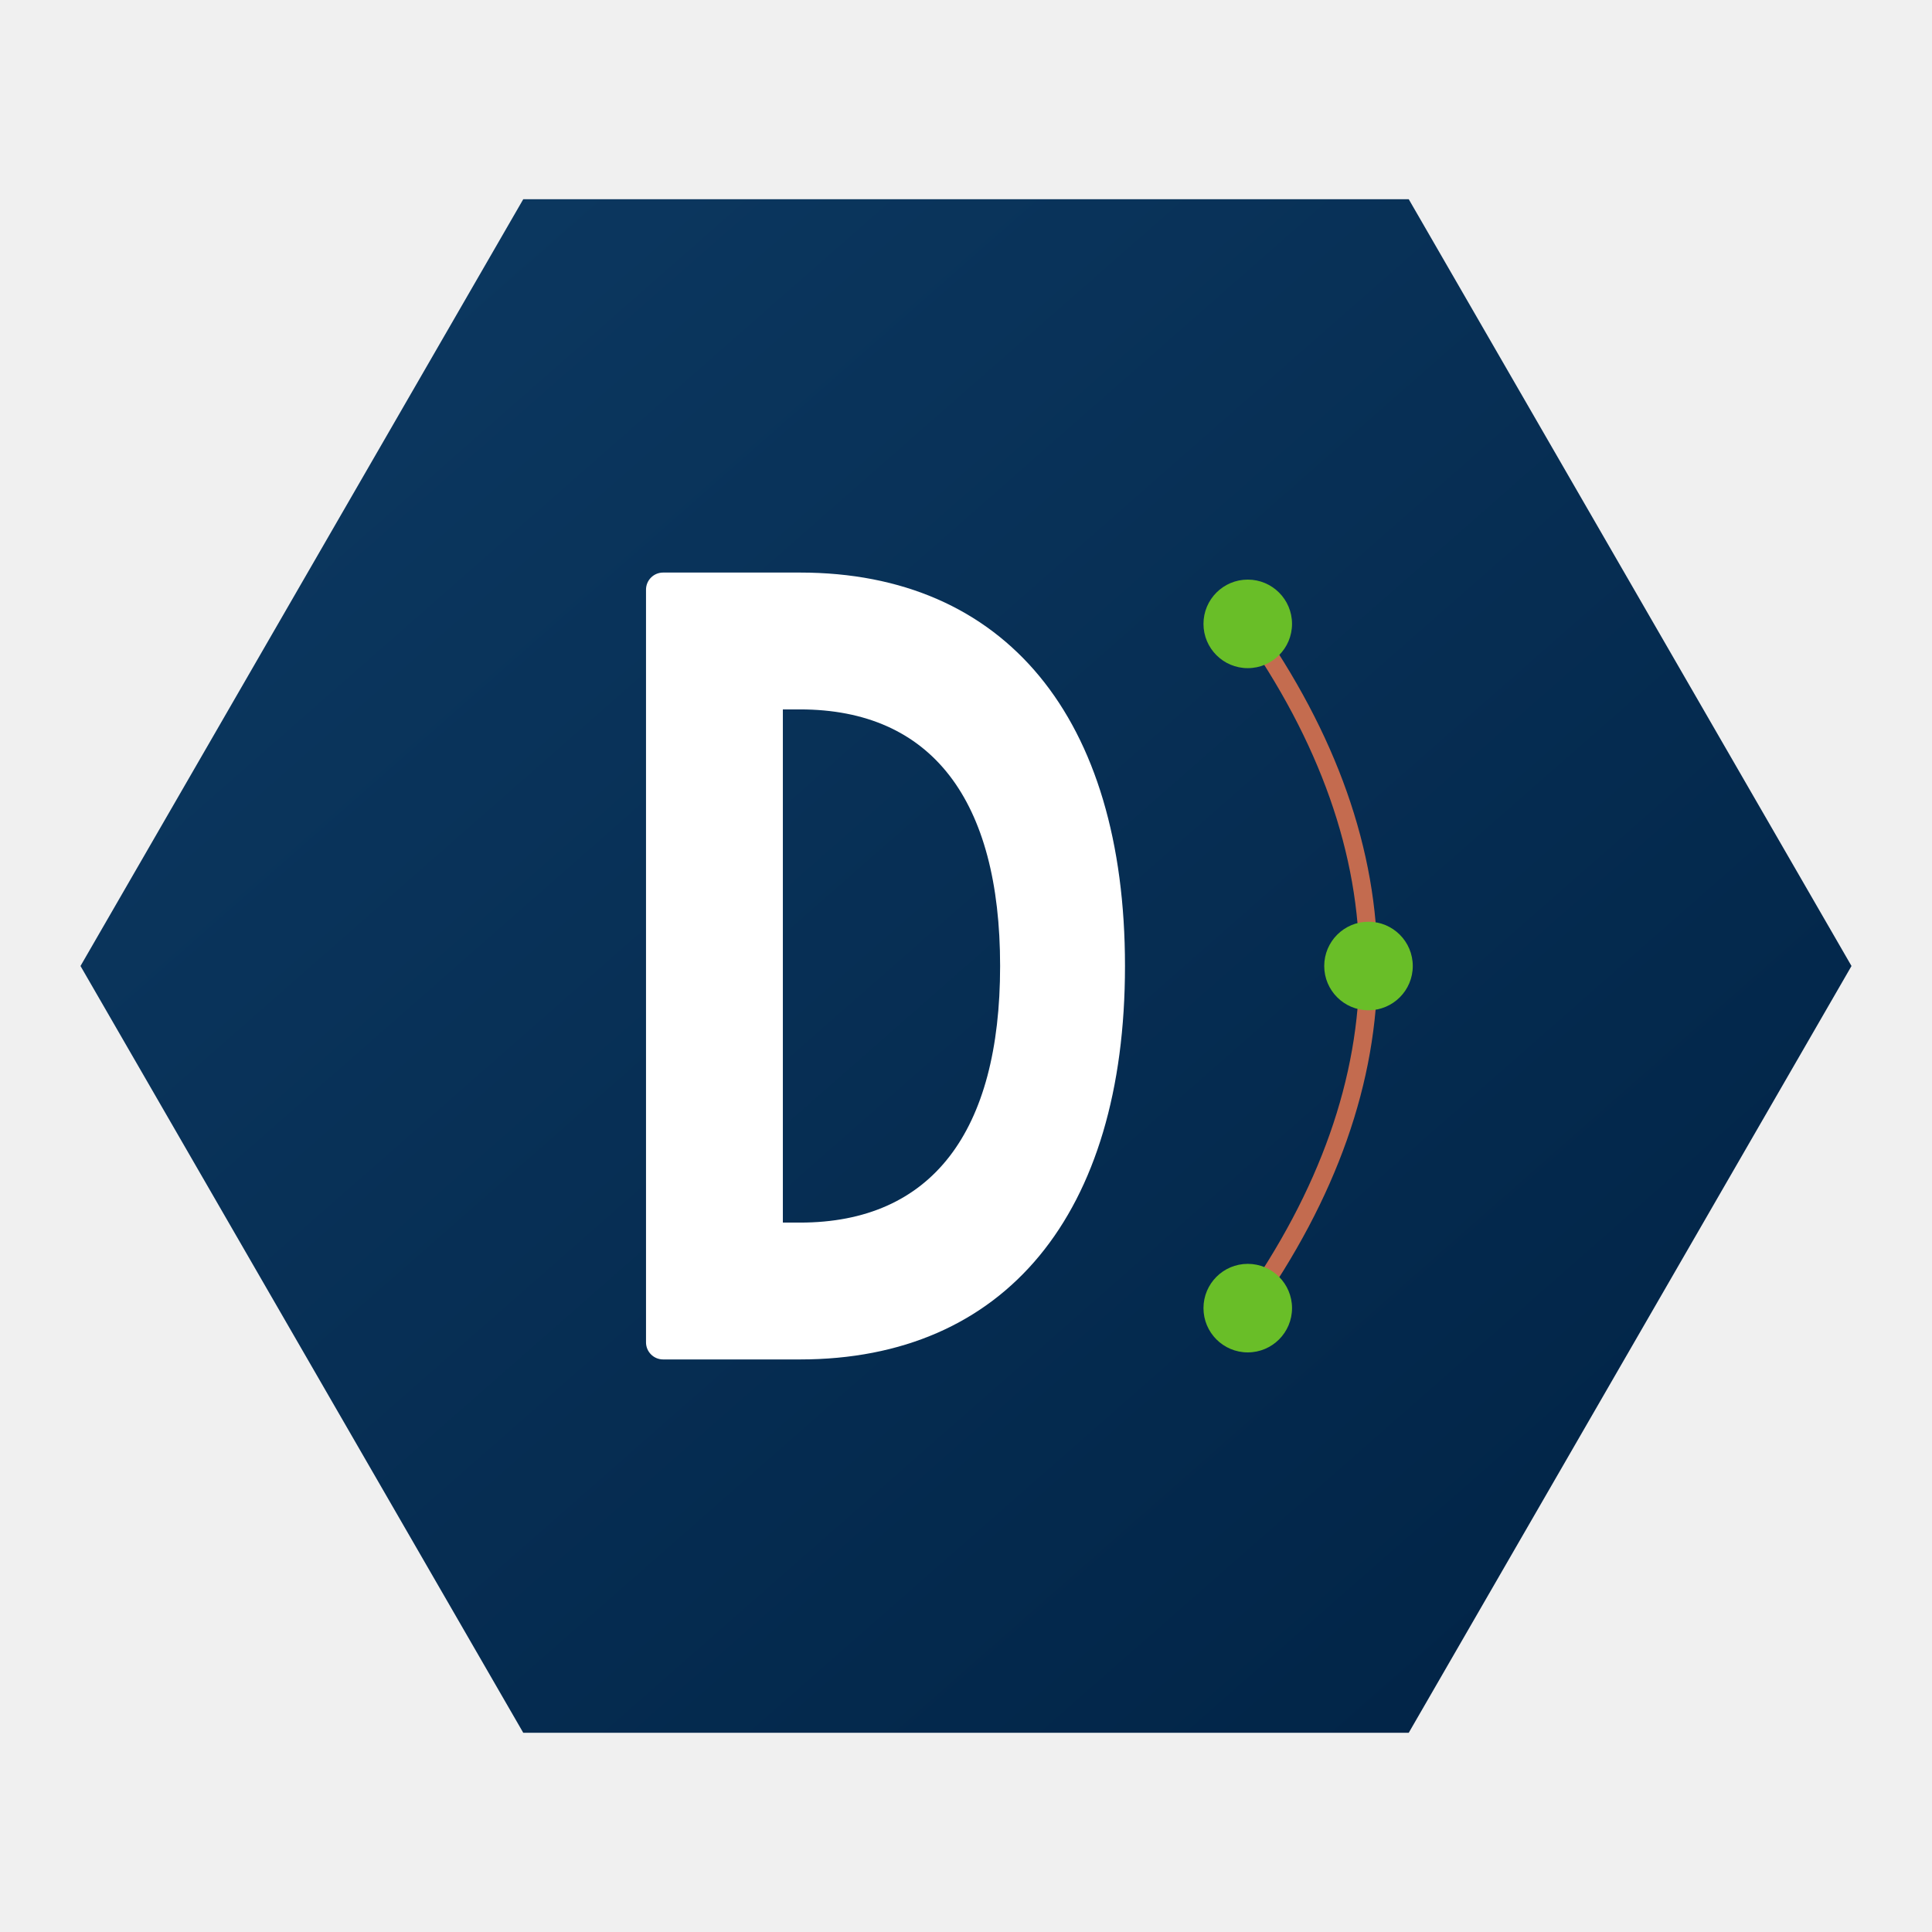
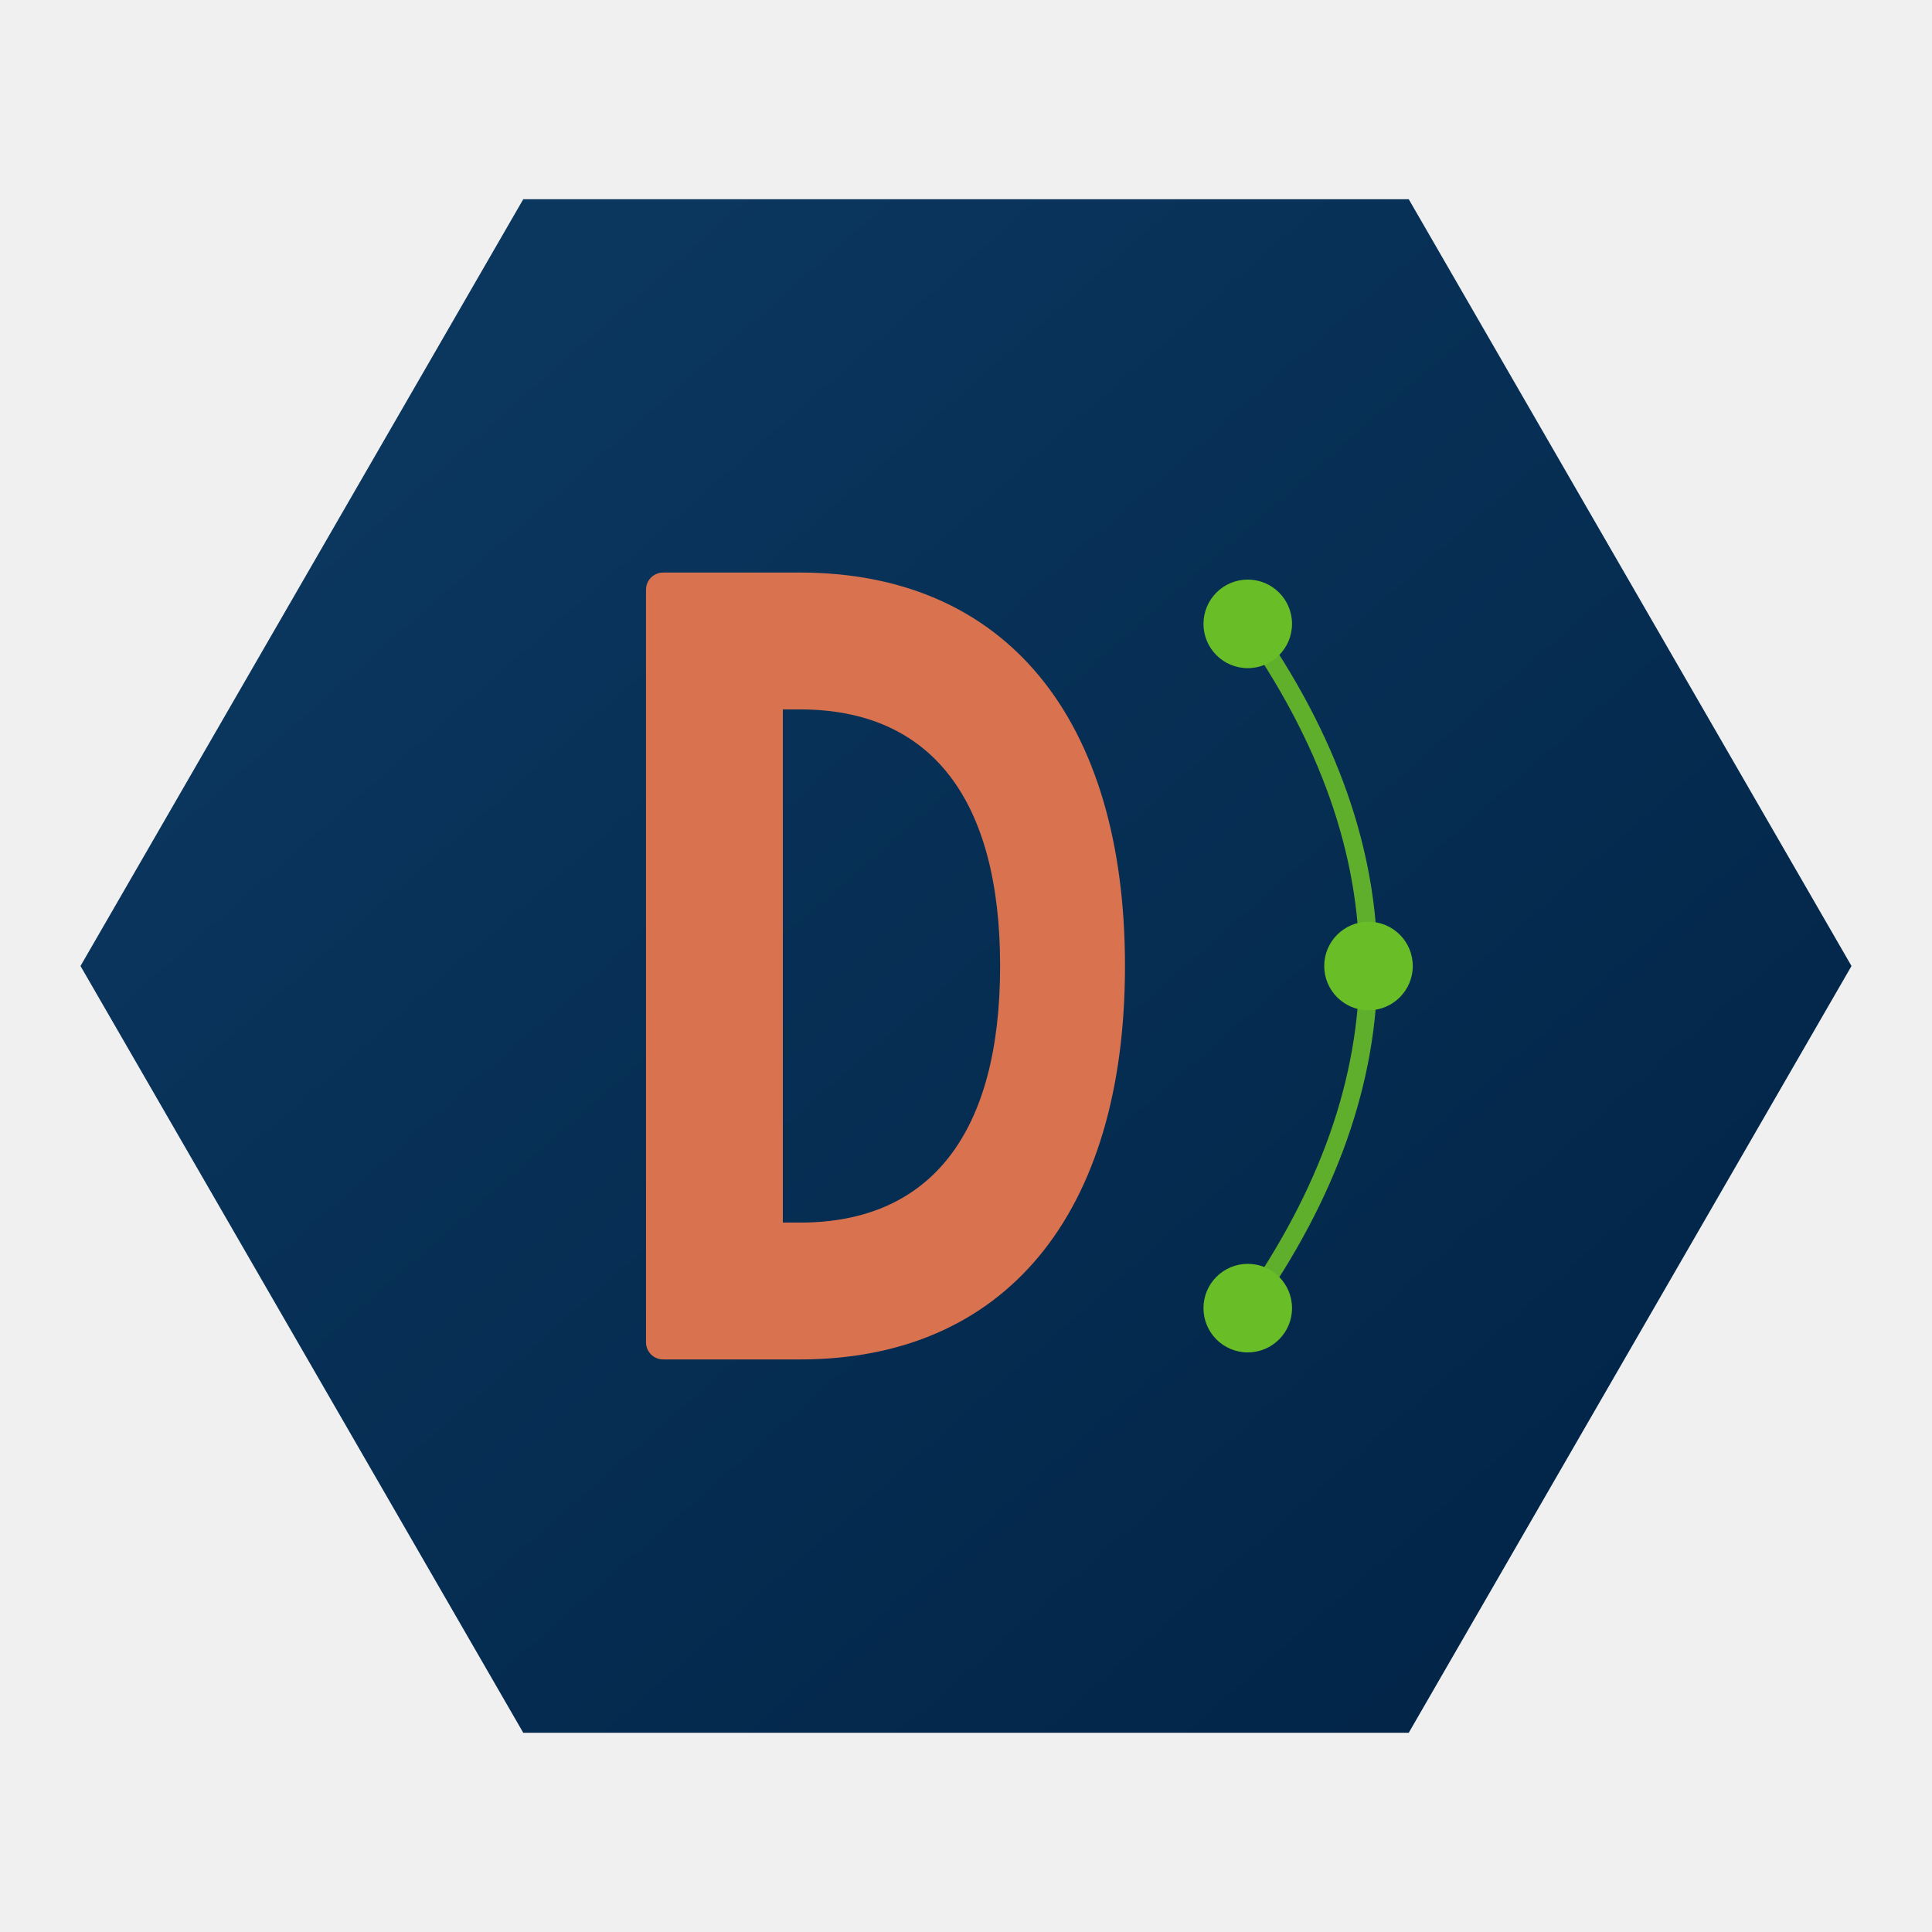
<svg xmlns="http://www.w3.org/2000/svg" viewBox="0 0 96 96">
  <defs>
    <linearGradient id="g" x1="0" y1="0" x2="1" y2="1">
      <stop offset="0%" stop-color="#0d3a63" />
      <stop offset="100%" stop-color="#002244" />
    </linearGradient>
  </defs>
  <polygon points="92,48 70,86.1 26,86.1 4,48 26,9.9 70,9.9" fill="url(#g)" />
  <g transform="translate(44,48) scale(0.85) translate(-44,-48)">
-     <path d="M30 26 v44 a1 1 0 0 0 1 1 h8 c12 0 19 -8.5 19 -23 s-7 -23 -19 -23 h-8 a1 1 0 0 0 -1 1z M38 33 h1 c7.7 0 11.7 5.3 11.7 15 s-4 15 -11.7 15 h-1 z" fill="#fff" />
+     <path d="M30 26 v44 a1 1 0 0 0 1 1 h8 c12 0 19 -8.5 19 -23 s-7 -23 -19 -23 h-8 a1 1 0 0 0 -1 1z M38 33 h1 c7.7 0 11.7 5.3 11.7 15 s-4 15 -11.7 15 h-1 z" fill="#d8724f" />
  </g>
-   <path d="M62 31 Q74 48 62 65" stroke="#d8724f" stroke-width="0.9" fill="none" opacity=".9" />
+   <path d="M62 31 Q74 48 62 65" stroke="#69be28" stroke-width="0.9" fill="none" opacity=".9" />
  <circle cx="62" cy="31" r="2.2" fill="#69be28" />
  <circle cx="68" cy="48" r="2.2" fill="#69be28" />
  <circle cx="62" cy="65" r="2.2" fill="#69be28" />
</svg>
